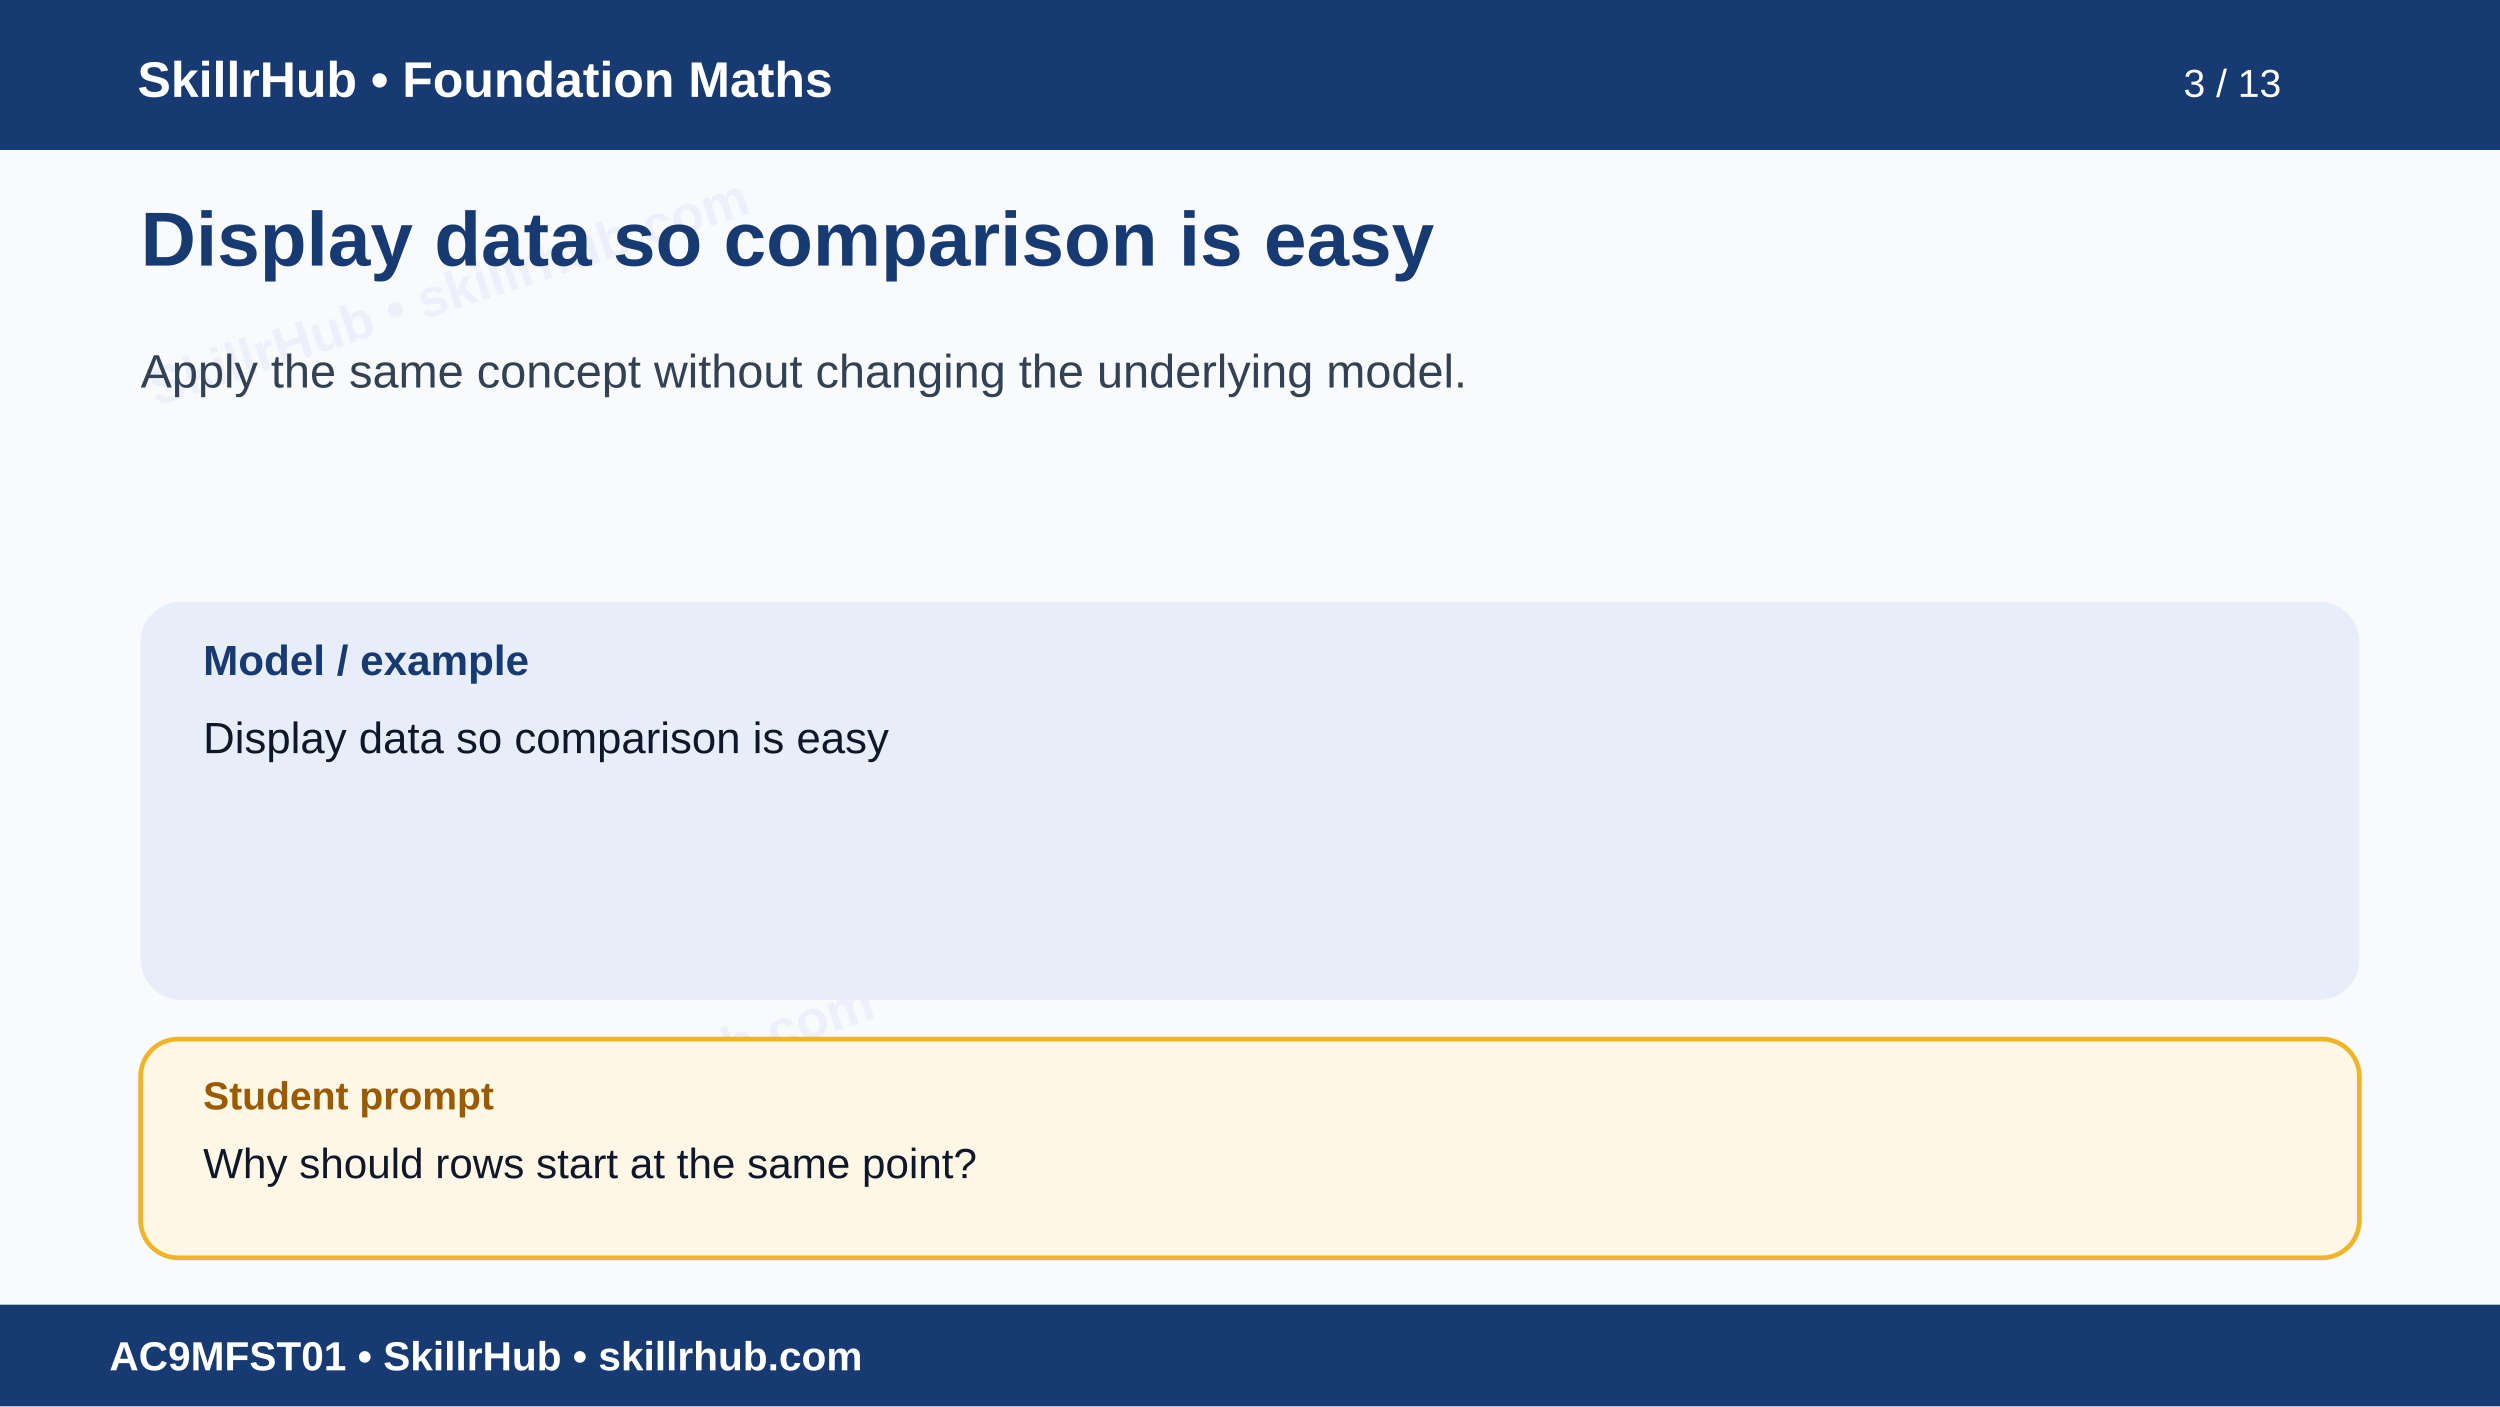
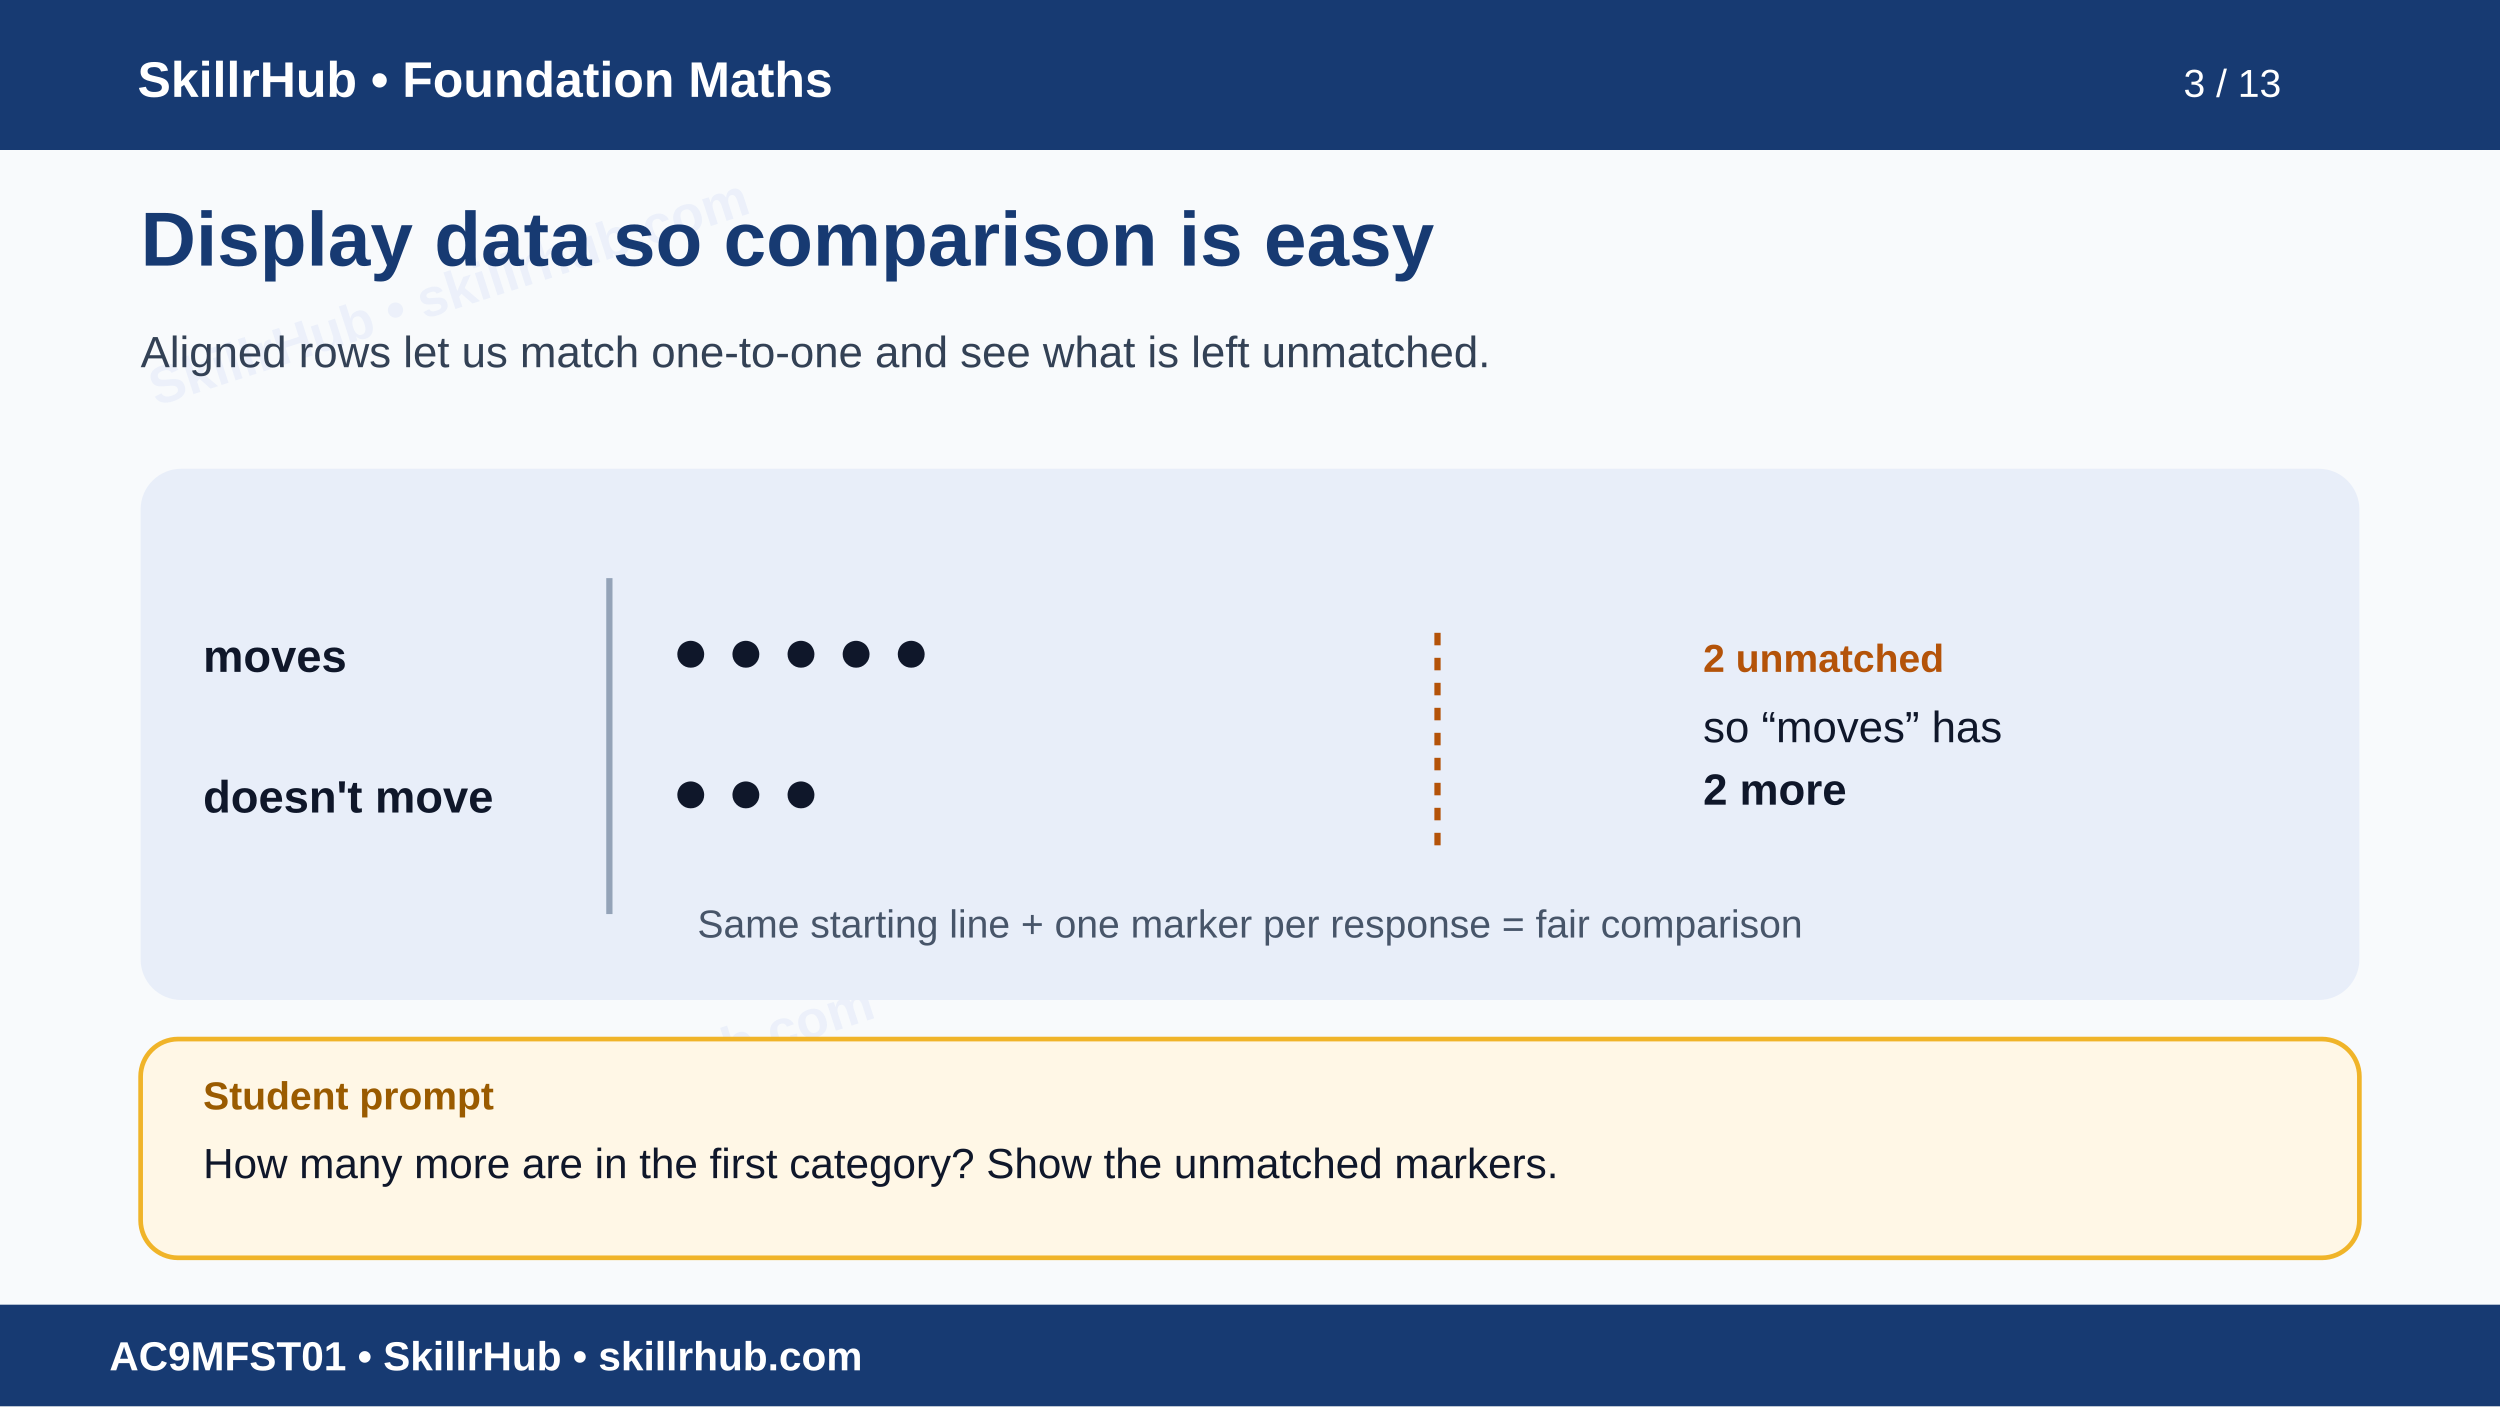
<svg xmlns="http://www.w3.org/2000/svg" width="1600" height="900" viewBox="0 0 1600 900">
  <rect width="1600" height="900" fill="#f8fafc" />
  <g opacity=".055" fill="#1d4ed8" font-family="Arial" font-size="34" font-weight="700">
    <text x="100" y="260" transform="rotate(-18 100 260)">SkillrHub • skillrhub.com</text>
    <text x="760" y="565" transform="rotate(-18 760 565)">SkillrHub • skillrhub.com</text>
    <text x="180" y="775" transform="rotate(-18 180 775)">SkillrHub • skillrhub.com</text>
  </g>
  <rect width="1600" height="96" fill="#173a72" />
  <text x="88" y="62" fill="white" font-family="Arial" font-size="32" font-weight="700">SkillrHub • Foundation Maths</text>
  <text x="1460" y="62" text-anchor="end" fill="white" font-family="Arial" font-size="25">3 / 13</text>
  <text x="90" y="170" fill="#173a72" font-family="Arial" font-size="49" font-weight="700">Display data so comparison is easy</text>
-   <text x="90" y="248" fill="#334155" font-family="Arial" font-size="30" font-weight="400">Apply the same concept without changing the underlying model.</text>
-   <rect x="90" y="385" width="1420" height="255" rx="26" fill="#e8eef9" />
-   <text x="130" y="432" fill="#173a72" font-family="Arial" font-size="27" font-weight="700">Model / example</text>
-   <text x="130" y="482" fill="#0f172a" font-family="Arial" font-size="28" font-weight="400">Display data so comparison is easy</text>
+   <text x="90" y="235" fill="#334155" font-family="Arial" font-size="28">Aligned rows let us match one-to-one and see what is left unmatched.</text>
+   <rect x="90" y="300" width="1420" height="340" rx="26" fill="#e8eef9" />
+   <line x1="390" y1="370" x2="390" y2="585" stroke="#94a3b8" stroke-width="4" />
+   <text x="130" y="430" fill="#0f172a" font-family="Arial" font-size="29" font-weight="700">moves</text>
+   <text x="430" y="430" fill="#0f172a" font-family="Arial" font-size="40">●  ●  ●  ●  ●</text>
+   <text x="130" y="520" fill="#0f172a" font-family="Arial" font-size="29" font-weight="700">doesn't move</text>
+   <text x="430" y="520" fill="#0f172a" font-family="Arial" font-size="40">●  ●  ●</text>
+   <path d="M920 405 L920 545" stroke="#b45309" stroke-width="4" stroke-dasharray="8 8" />
+   <text x="1090" y="430" fill="#b45309" font-family="Arial" font-size="25" font-weight="700">2 unmatched</text>
+   <text x="1090" y="475" fill="#0f172a" font-family="Arial" font-size="28">so “moves” has</text>
+   <text x="1090" y="515" fill="#0f172a" font-family="Arial" font-size="28" font-weight="700">2 more</text>
+   <text x="800" y="600" text-anchor="middle" fill="#475569" font-family="Arial" font-size="25">Same starting line + one marker per response = fair comparison</text>
  <rect x="90" y="665" width="1420" height="140" rx="24" fill="#fff7e6" stroke="#f0b429" stroke-width="3" />
  <text x="130" y="710" fill="#9a5b00" font-family="Arial" font-size="25" font-weight="700">Student prompt</text>
-   <text x="130" y="754" fill="#0f172a" font-family="Arial" font-size="27" font-weight="400">Why should rows start at the same point?</text>
+   <text x="130" y="754" fill="#0f172a" font-family="Arial" font-size="27">How many more are in the first category? Show the unmatched markers.</text>
  <rect y="835" width="1600" height="65" fill="#173a72" />
  <text x="70" y="877" fill="white" font-family="Arial" font-size="26" font-weight="700">AC9MFST01 • SkillrHub • skillrhub.com</text>
</svg>
